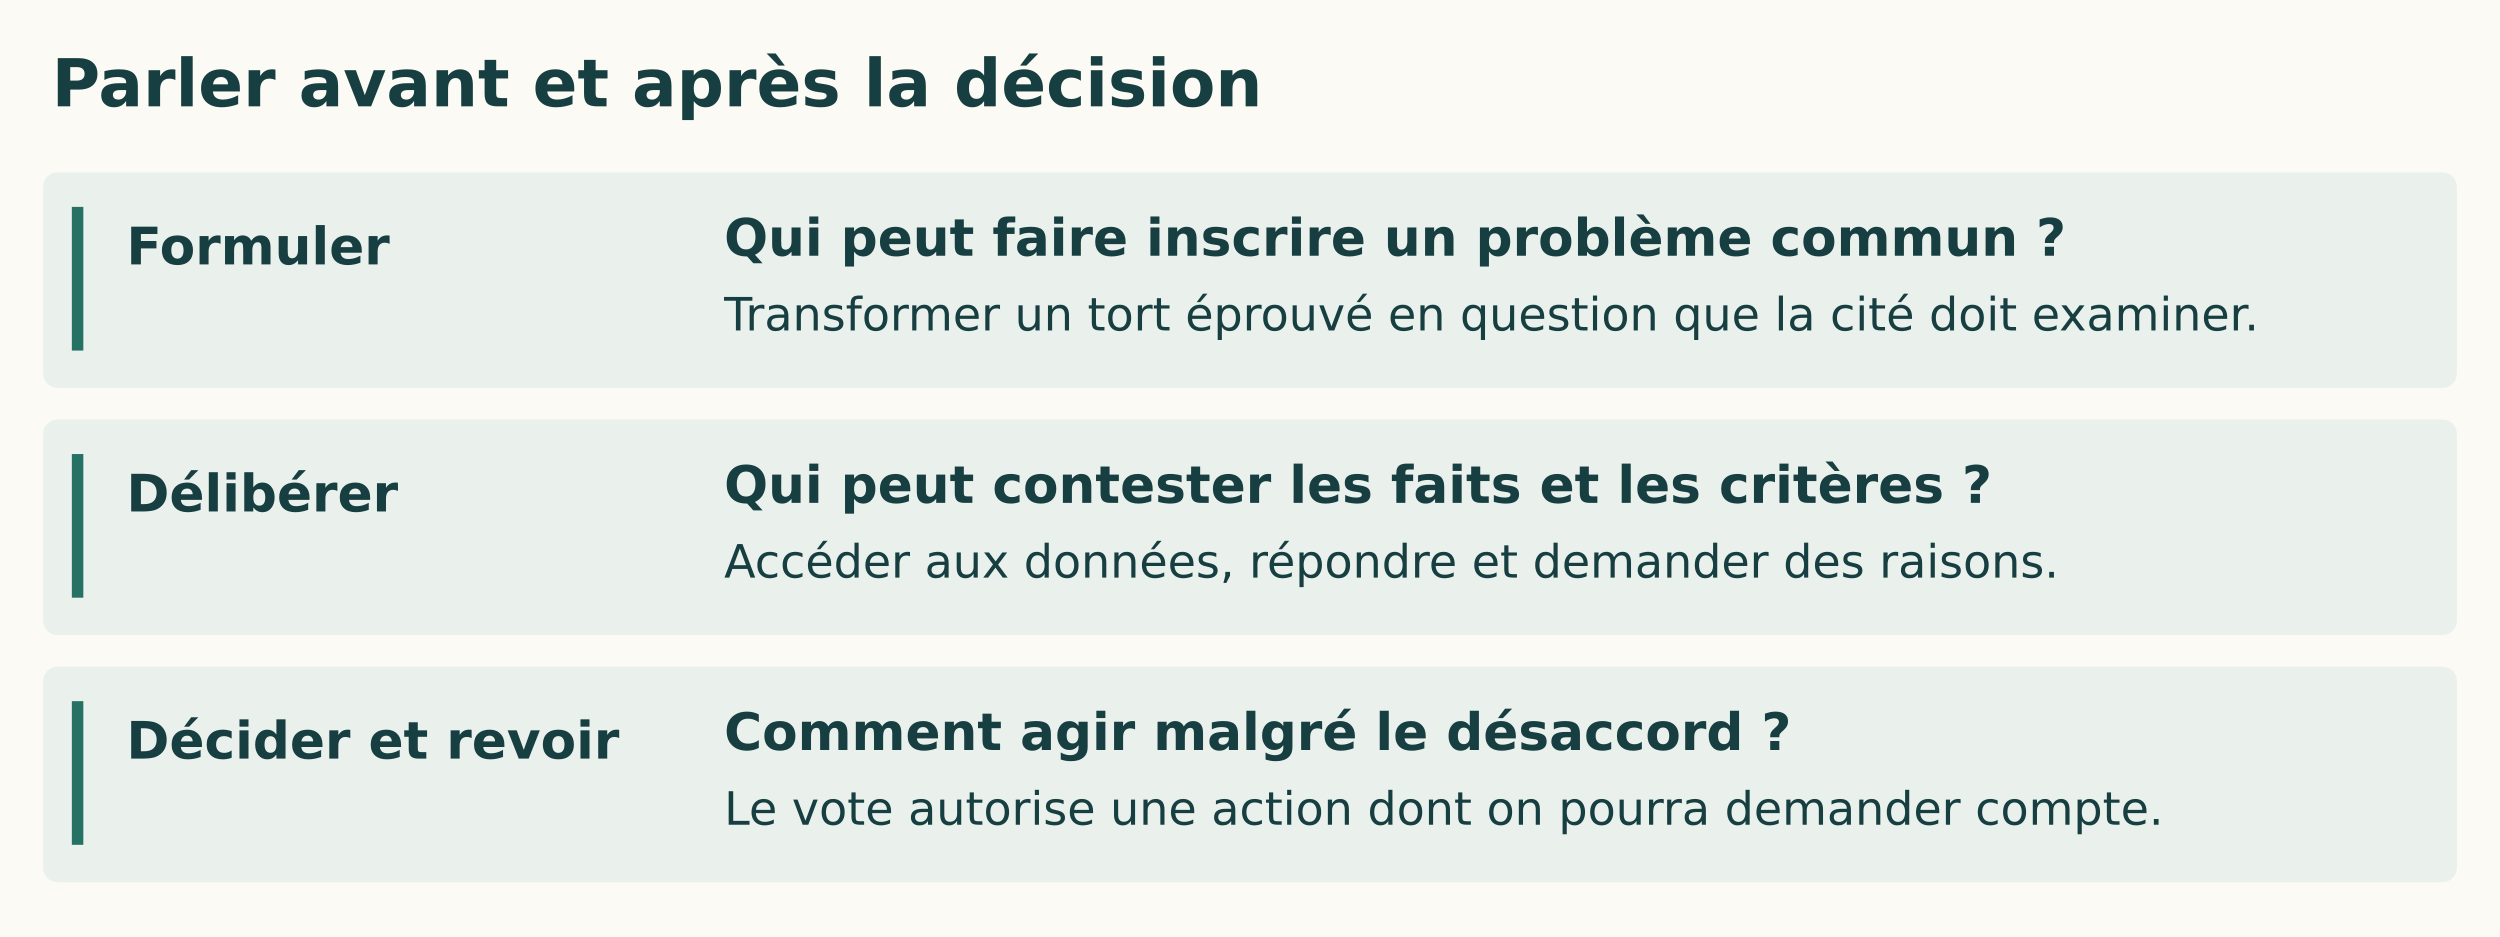
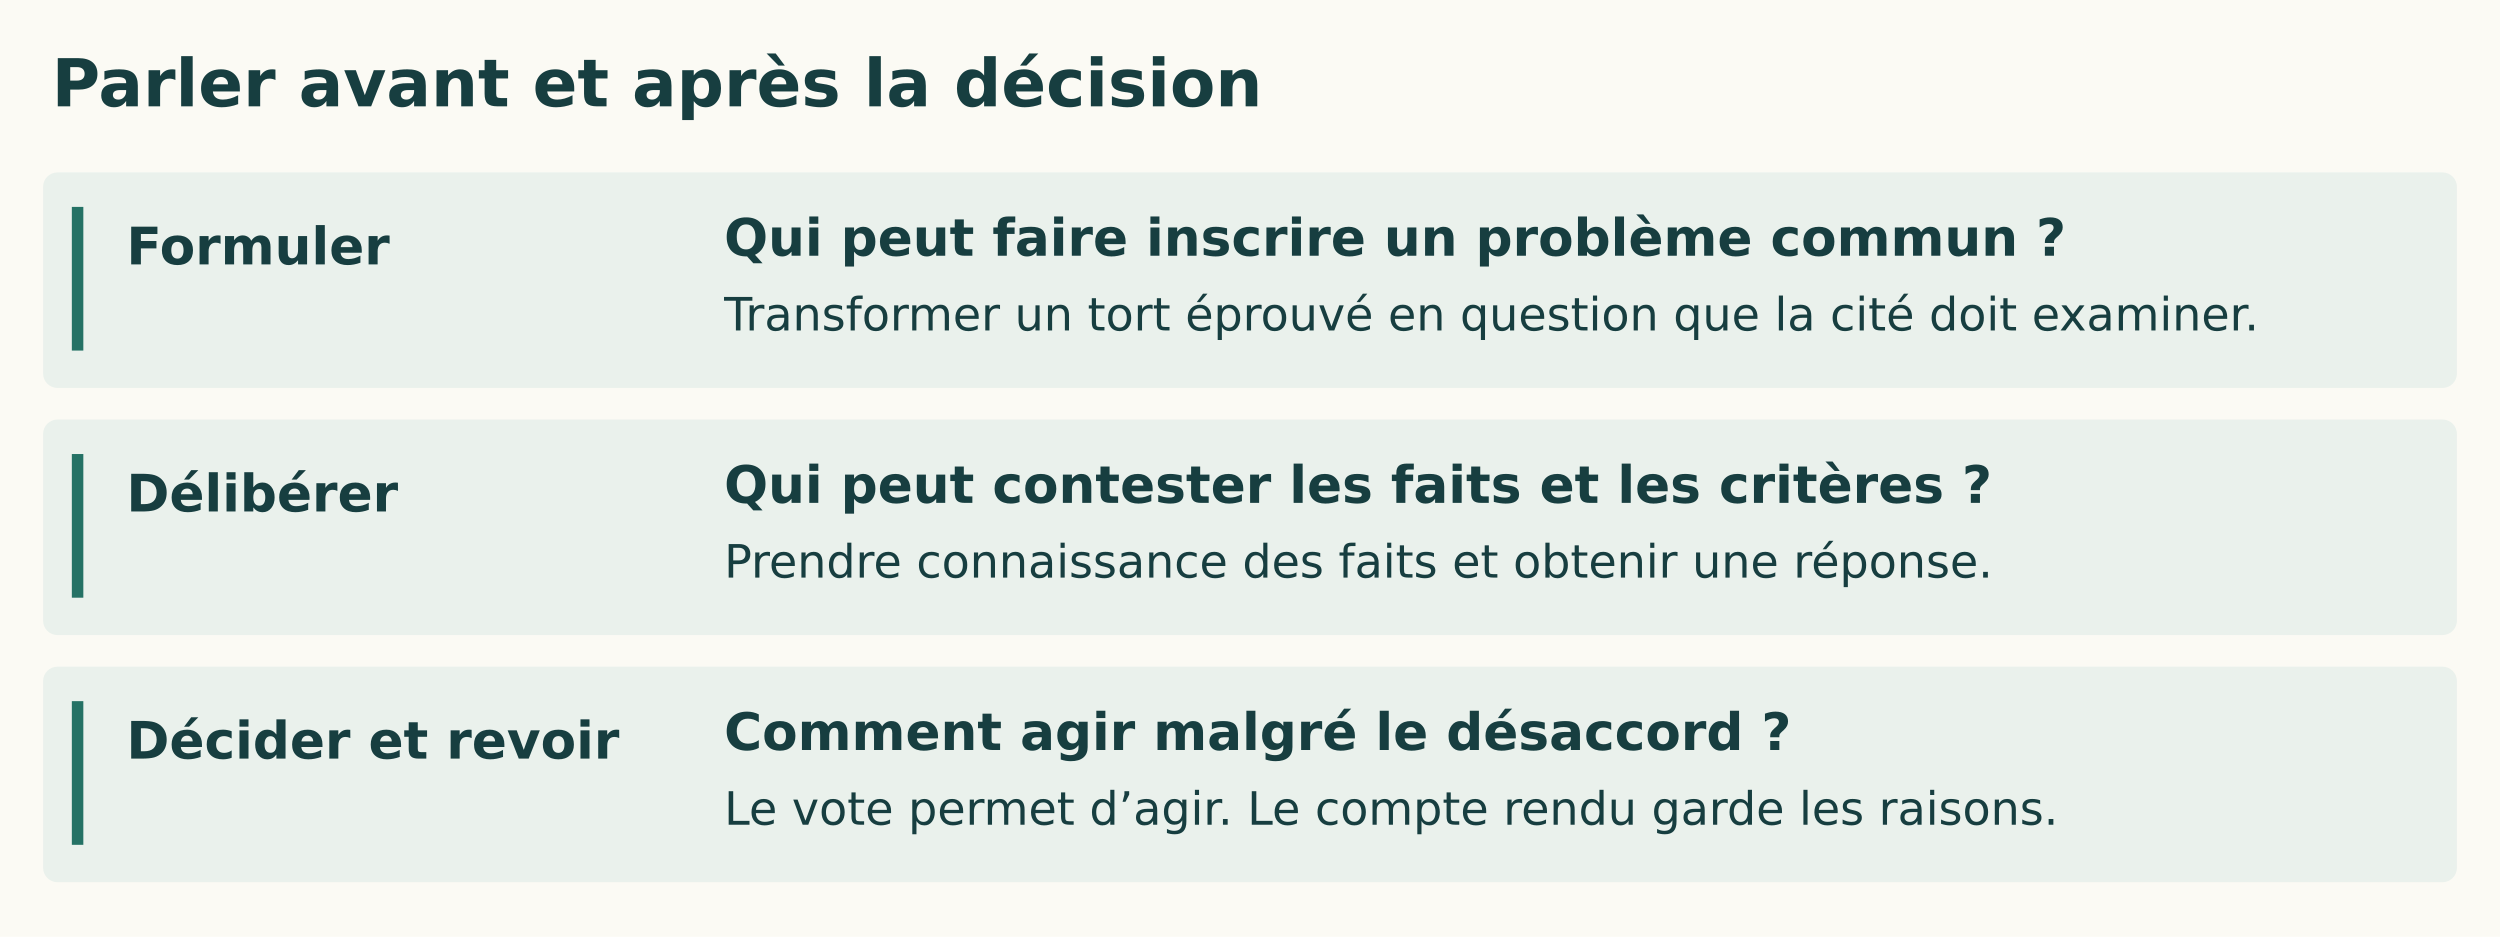
<svg xmlns="http://www.w3.org/2000/svg" viewBox="0 0 870 326" font-family="DejaVu Sans, sans-serif" fill="#173e40">
  <rect width="870" height="326" fill="#fbfaf4" />
  <text x="18" y="37" font-size="23" font-weight="700">Parler avant et après la décision</text>
  <rect x="15" y="60" width="840" height="75" rx="5" fill="#eaf1ec" />
  <path d="M27 72v50" stroke="#257265" stroke-width="4" />
  <text x="44" y="92" font-size="18" font-weight="700">Formuler</text>
  <text x="252" y="89" font-size="18" font-weight="700">Qui peut faire inscrire un problème commun ?</text>
  <text x="252" y="115" font-size="16" font-weight="400">Transformer un tort éprouvé en question que la cité doit examiner.</text>
  <rect x="15" y="146" width="840" height="75" rx="5" fill="#eaf1ec" />
  <path d="M27 158v50" stroke="#257265" stroke-width="4" />
  <text x="44" y="178" font-size="18" font-weight="700">Délibérer</text>
  <text x="252" y="175" font-size="18" font-weight="700">Qui peut contester les faits et les critères ?</text>
-   <text x="252" y="201" font-size="16" font-weight="400">Accéder aux données, répondre et demander des raisons.</text>
+   <text x="252" y="201" font-size="16" font-weight="400">Prendre connaissance des faits et obtenir une réponse.</text>
  <rect x="15" y="232" width="840" height="75" rx="5" fill="#eaf1ec" />
  <path d="M27 244v50" stroke="#257265" stroke-width="4" />
  <text x="44" y="264" font-size="18" font-weight="700">Décider et revoir</text>
  <text x="252" y="261" font-size="18" font-weight="700">Comment agir malgré le désaccord ?</text>
-   <text x="252" y="287" font-size="16" font-weight="400">Le vote autorise une action dont on pourra demander compte.</text>
+   <text x="252" y="287" font-size="16" font-weight="400">Le vote permet d’agir. Le compte rendu garde les raisons.</text>
</svg>
